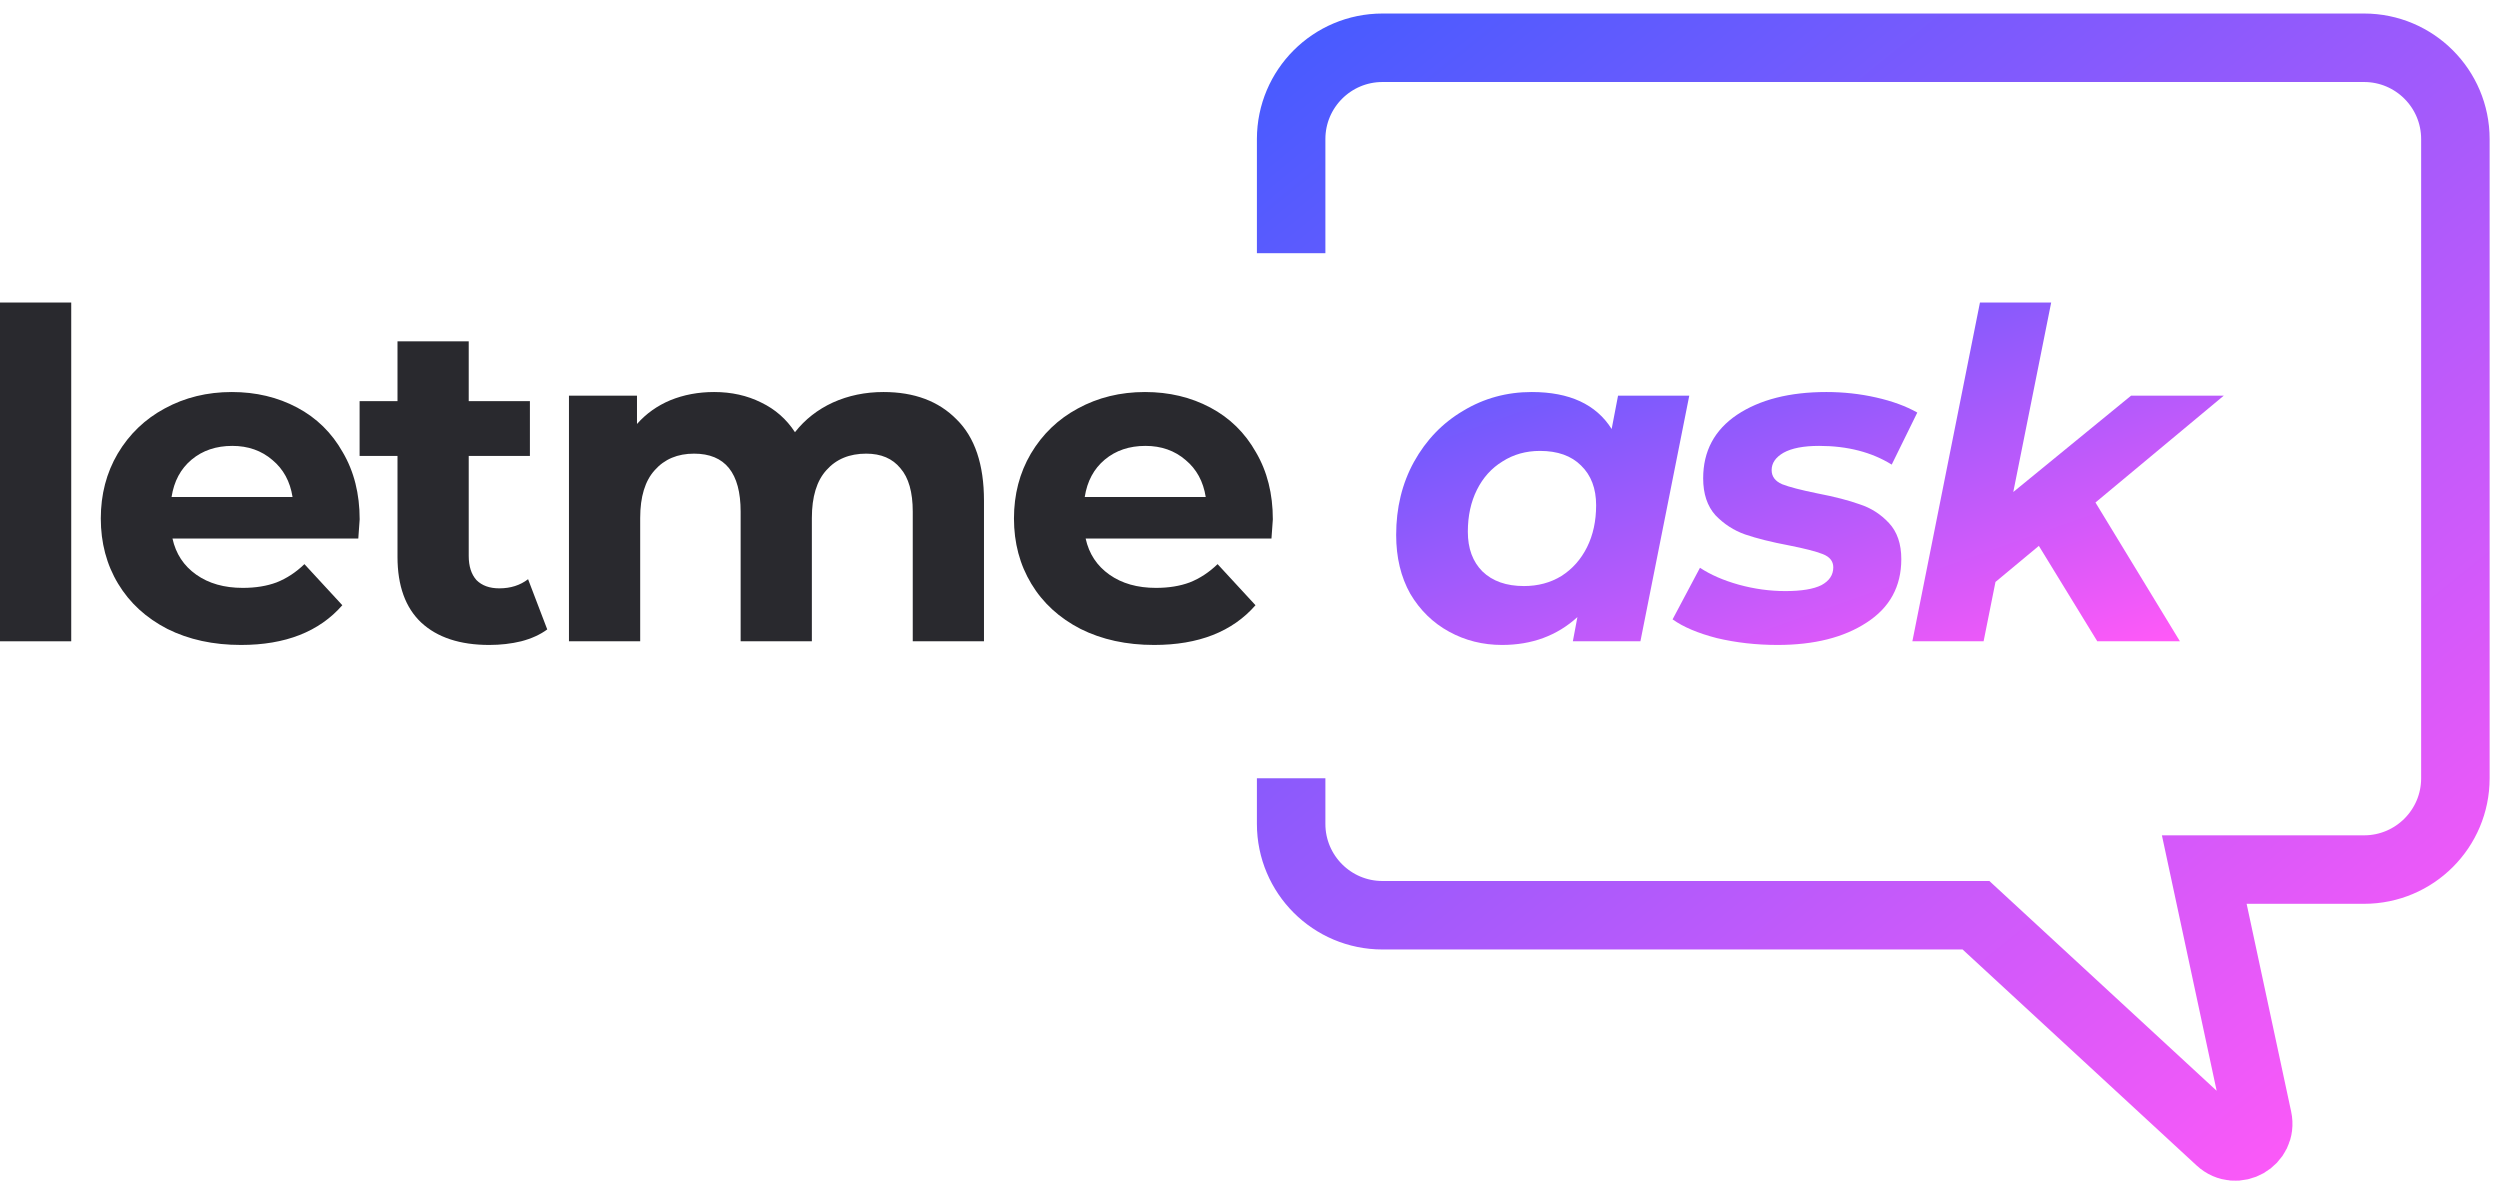
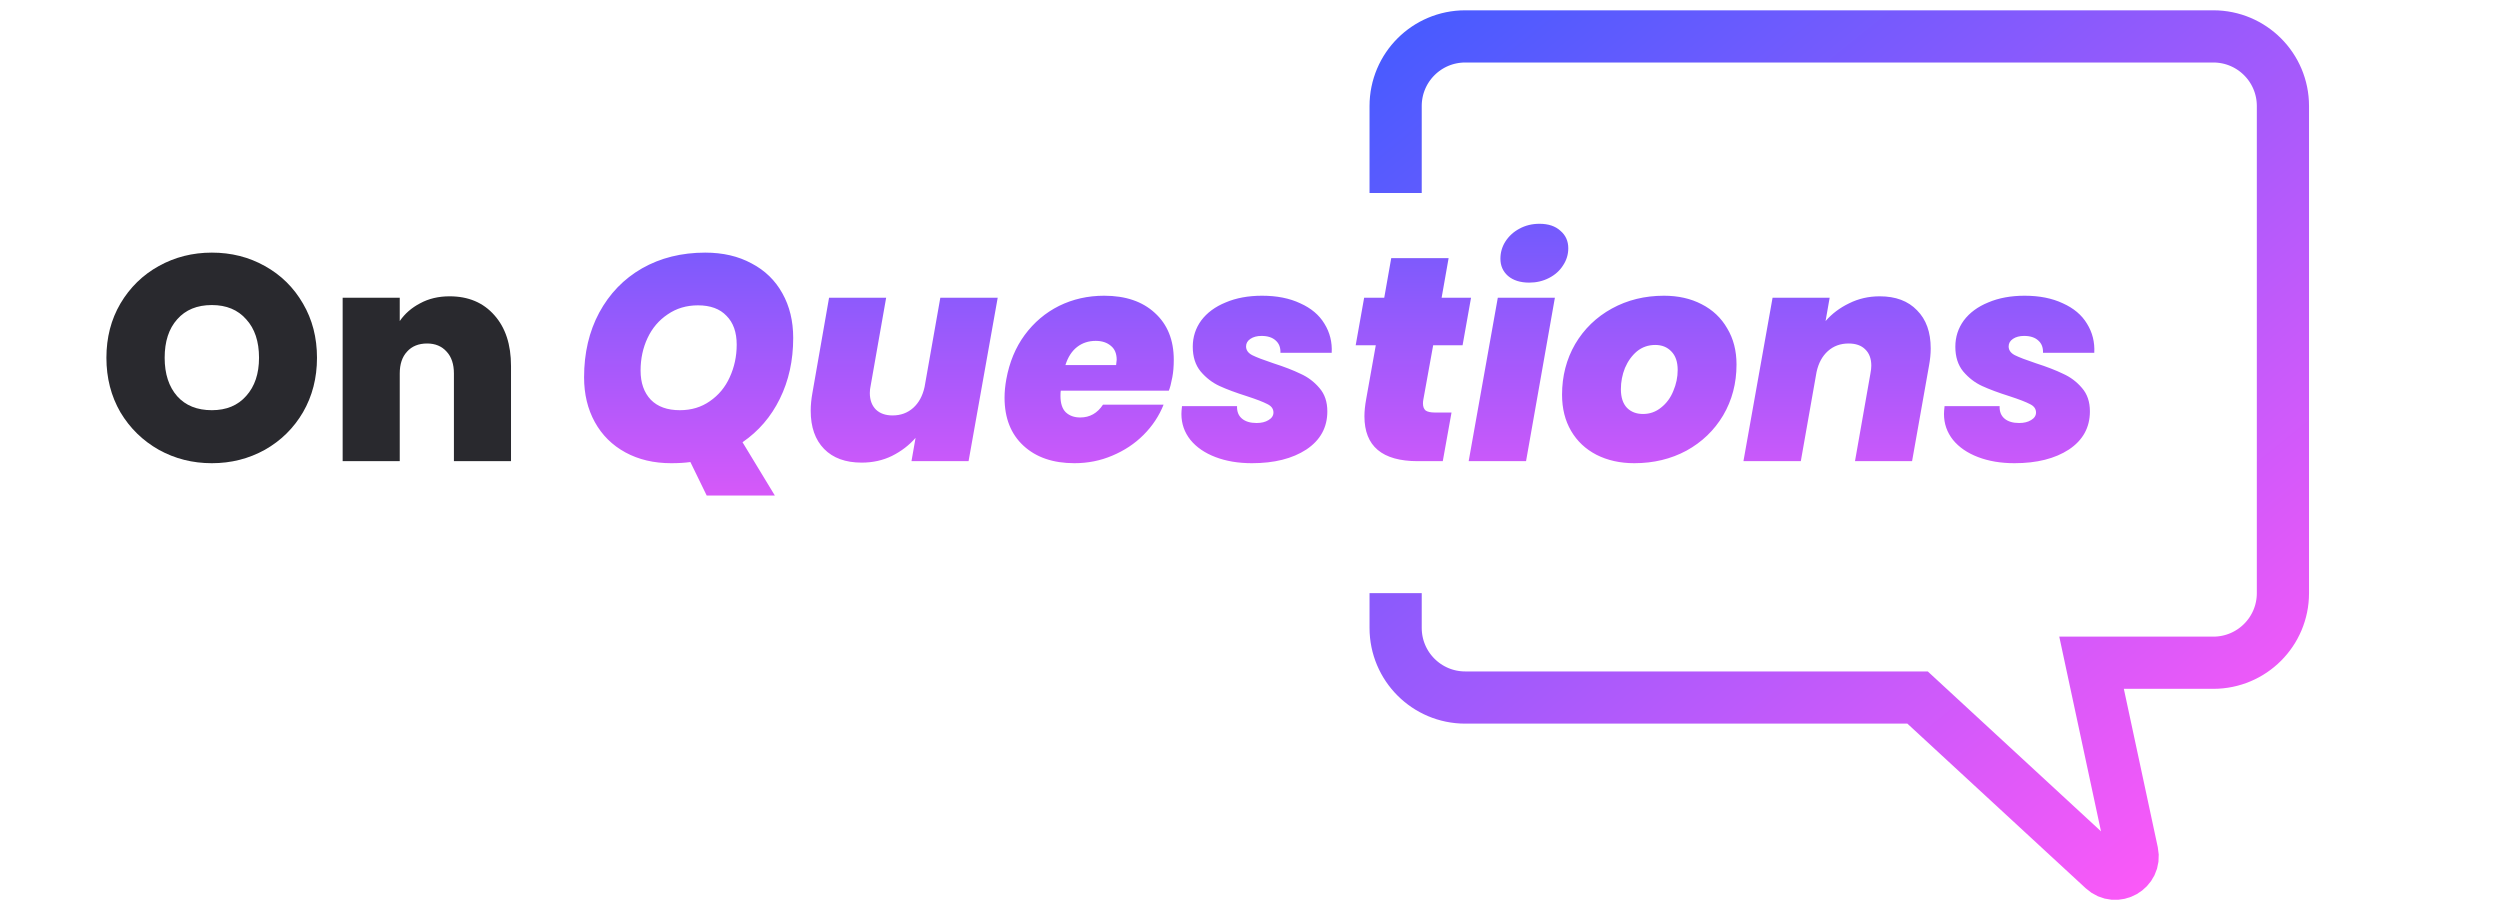
- <svg xmlns="http://www.w3.org/2000/svg" width="157" height="75" viewBox="0 0 157 75" fill="none">
-   <path d="M0 18.999H4.473V40.273H0V18.999Z" fill="#29292E" />
-   <path d="M22.587 32.618C22.587 32.675 22.558 33.077 22.501 33.822H10.832C11.042 34.778 11.539 35.533 12.323 36.087C13.106 36.642 14.081 36.919 15.247 36.919C16.05 36.919 16.757 36.804 17.369 36.575C18 36.326 18.583 35.944 19.118 35.428L21.498 38.008C20.045 39.671 17.923 40.503 15.133 40.503C13.393 40.503 11.854 40.168 10.516 39.499C9.178 38.811 8.146 37.865 7.42 36.661C6.693 35.457 6.33 34.09 6.33 32.561C6.33 31.051 6.684 29.694 7.391 28.489C8.117 27.266 9.102 26.32 10.344 25.651C11.606 24.963 13.011 24.619 14.559 24.619C16.069 24.619 17.436 24.944 18.659 25.593C19.883 26.243 20.838 27.18 21.526 28.403C22.234 29.608 22.587 31.012 22.587 32.618ZM14.588 28.002C13.575 28.002 12.724 28.289 12.036 28.862C11.348 29.436 10.927 30.219 10.774 31.213H18.372C18.22 30.238 17.799 29.464 17.111 28.891C16.423 28.298 15.582 28.002 14.588 28.002Z" fill="#29292E" />
-   <path d="M34.367 39.528C33.928 39.853 33.383 40.102 32.733 40.273C32.102 40.426 31.433 40.503 30.726 40.503C28.891 40.503 27.467 40.035 26.454 39.098C25.46 38.161 24.963 36.785 24.963 34.969V28.633H22.583V25.192H24.963V21.436H29.436V25.192H33.278V28.633H29.436V34.912C29.436 35.562 29.598 36.068 29.923 36.431C30.267 36.776 30.745 36.948 31.357 36.948C32.064 36.948 32.666 36.756 33.163 36.374L34.367 39.528Z" fill="#29292E" />
-   <path d="M55.486 24.619C57.417 24.619 58.946 25.192 60.074 26.339C61.221 27.467 61.794 29.168 61.794 31.443V40.273H57.321V32.131C57.321 30.907 57.063 29.999 56.547 29.407C56.05 28.795 55.333 28.489 54.397 28.489C53.345 28.489 52.514 28.833 51.902 29.522C51.291 30.191 50.985 31.194 50.985 32.532V40.273H46.512V32.131C46.512 29.703 45.537 28.489 43.587 28.489C42.555 28.489 41.733 28.833 41.122 29.522C40.51 30.191 40.204 31.194 40.204 32.532V40.273H35.731V24.848H40.003V26.626C40.577 25.976 41.275 25.479 42.096 25.135C42.938 24.791 43.855 24.619 44.849 24.619C45.938 24.619 46.923 24.838 47.802 25.278C48.681 25.699 49.389 26.32 49.924 27.142C50.555 26.339 51.348 25.718 52.304 25.278C53.279 24.838 54.339 24.619 55.486 24.619Z" fill="#29292E" />
-   <path d="M79.934 32.618C79.934 32.675 79.906 33.077 79.848 33.822H68.179C68.389 34.778 68.886 35.533 69.67 36.087C70.454 36.642 71.428 36.919 72.594 36.919C73.397 36.919 74.104 36.804 74.716 36.575C75.347 36.326 75.93 35.944 76.465 35.428L78.845 38.008C77.392 39.671 75.27 40.503 72.48 40.503C70.74 40.503 69.201 40.168 67.864 39.499C66.525 38.811 65.493 37.865 64.767 36.661C64.041 35.457 63.677 34.09 63.677 32.561C63.677 31.051 64.031 29.694 64.738 28.489C65.465 27.266 66.449 26.32 67.692 25.651C68.953 24.963 70.358 24.619 71.906 24.619C73.416 24.619 74.783 24.944 76.006 25.593C77.23 26.243 78.185 27.18 78.874 28.403C79.581 29.608 79.934 31.012 79.934 32.618ZM71.935 28.002C70.922 28.002 70.071 28.289 69.383 28.862C68.695 29.436 68.275 30.219 68.121 31.213H75.72C75.567 30.238 75.146 29.464 74.458 28.891C73.77 28.298 72.929 28.002 71.935 28.002Z" fill="#29292E" />
-   <path d="M106.086 24.848L103.018 40.273H98.775L99.061 38.754C97.781 39.92 96.204 40.503 94.331 40.503C93.126 40.503 92.018 40.226 91.005 39.671C89.992 39.117 89.179 38.324 88.567 37.292C87.975 36.24 87.679 35.007 87.679 33.593C87.679 31.892 88.051 30.363 88.797 29.006C89.561 27.629 90.594 26.559 91.894 25.794C93.193 25.011 94.627 24.619 96.194 24.619C98.564 24.619 100.237 25.393 101.212 26.941L101.613 24.848H106.086ZM95.707 36.804C96.586 36.804 97.37 36.594 98.058 36.173C98.746 35.734 99.281 35.132 99.664 34.367C100.046 33.602 100.237 32.723 100.237 31.729C100.237 30.678 99.922 29.846 99.291 29.235C98.679 28.623 97.819 28.317 96.71 28.317C95.831 28.317 95.047 28.537 94.359 28.977C93.671 29.397 93.136 29.99 92.754 30.754C92.371 31.519 92.18 32.398 92.18 33.392C92.18 34.444 92.486 35.275 93.098 35.887C93.728 36.498 94.598 36.804 95.707 36.804Z" fill="url(#paint0_linear)" />
-   <path d="M111.632 40.503C110.294 40.503 109.023 40.359 107.819 40.073C106.634 39.767 105.707 39.375 105.038 38.897L106.758 35.657C107.427 36.097 108.239 36.451 109.195 36.718C110.17 36.986 111.145 37.12 112.119 37.12C113.133 37.12 113.888 36.995 114.385 36.747C114.882 36.479 115.13 36.106 115.13 35.629C115.13 35.246 114.91 34.969 114.471 34.797C114.031 34.625 113.324 34.444 112.349 34.252C111.24 34.042 110.323 33.813 109.596 33.564C108.889 33.316 108.268 32.914 107.733 32.36C107.217 31.787 106.959 31.012 106.959 30.038C106.959 28.336 107.666 27.008 109.08 26.052C110.514 25.096 112.387 24.619 114.7 24.619C115.77 24.619 116.812 24.733 117.825 24.963C118.838 25.192 119.698 25.508 120.406 25.909L118.8 29.177C117.538 28.394 116.019 28.002 114.241 28.002C113.266 28.002 112.521 28.145 112.005 28.432C111.508 28.719 111.259 29.082 111.259 29.522C111.259 29.923 111.479 30.219 111.919 30.41C112.358 30.582 113.094 30.774 114.127 30.984C115.216 31.194 116.105 31.424 116.793 31.672C117.5 31.901 118.112 32.293 118.628 32.847C119.144 33.402 119.402 34.157 119.402 35.113C119.402 36.833 118.676 38.161 117.223 39.098C115.79 40.035 113.926 40.503 111.632 40.503Z" fill="url(#paint1_linear)" />
-   <path d="M131.595 31.557L136.899 40.273H131.71L128.04 34.281L125.316 36.546L124.57 40.273H120.097L124.341 18.999H128.814L126.434 30.898L133.831 24.848H139.652L131.595 31.557Z" fill="url(#paint2_linear)" />
-   <path d="M81.084 15.902V8.734C81.084 5.567 83.652 3 86.819 3H148.463C151.63 3 154.198 5.567 154.198 8.734V48.875C154.198 52.042 151.63 54.609 148.463 54.609H138.428L141.782 70.26C142.075 71.628 140.436 72.563 139.408 71.614L124.092 57.477H86.819C83.652 57.477 81.084 54.909 81.084 51.742V48.875" stroke="url(#paint3_linear)" stroke-width="4.301" />
+ <svg xmlns="http://www.w3.org/2000/svg" width="206" height="75" viewBox="0 0 206 75" fill="none">
+   <path d="M65.36 27.848C65.36 29.704 64.992 31.376 64.256 32.864C63.536 34.336 62.512 35.528 61.184 36.44L63.848 40.832H58.232L56.888 38.072C56.44 38.136 55.912 38.168 55.304 38.168C53.88 38.168 52.624 37.872 51.536 37.28C50.448 36.688 49.608 35.856 49.016 34.784C48.424 33.712 48.128 32.48 48.128 31.088C48.128 29.088 48.544 27.312 49.376 25.76C50.224 24.192 51.4 22.976 52.904 22.112C54.424 21.248 56.16 20.816 58.112 20.816C59.568 20.816 60.84 21.112 61.928 21.704C63.032 22.28 63.88 23.104 64.472 24.176C65.064 25.232 65.36 26.456 65.36 27.848ZM52.784 30.536C52.784 31.544 53.064 32.344 53.624 32.936C54.184 33.512 54.984 33.8 56.024 33.8C56.968 33.8 57.792 33.552 58.496 33.056C59.216 32.56 59.76 31.904 60.128 31.088C60.512 30.256 60.704 29.36 60.704 28.4C60.704 27.376 60.424 26.584 59.864 26.024C59.32 25.448 58.536 25.16 57.512 25.16C56.568 25.16 55.736 25.408 55.016 25.904C54.296 26.384 53.744 27.032 53.36 27.848C52.976 28.664 52.784 29.56 52.784 30.536ZM82.21 24.536L79.81 38H75.106L75.442 36.08C74.914 36.688 74.266 37.184 73.498 37.568C72.746 37.936 71.914 38.12 71.002 38.12C69.674 38.12 68.642 37.744 67.906 36.992C67.17 36.24 66.802 35.192 66.802 33.848C66.802 33.384 66.85 32.888 66.946 32.36L68.314 24.536H73.018L71.746 31.76C71.698 31.968 71.674 32.176 71.674 32.384C71.674 32.96 71.842 33.416 72.178 33.752C72.514 34.072 72.97 34.232 73.546 34.232C74.218 34.232 74.786 34.024 75.25 33.608C75.714 33.192 76.026 32.616 76.186 31.88L77.482 24.536H82.21ZM90.983 24.368C92.743 24.368 94.135 24.84 95.159 25.784C96.199 26.728 96.719 28.016 96.719 29.648C96.719 30.192 96.679 30.672 96.599 31.088C96.503 31.6 96.407 31.968 96.311 32.192H87.407C87.391 32.288 87.383 32.432 87.383 32.624C87.383 33.232 87.527 33.68 87.815 33.968C88.119 34.256 88.519 34.4 89.015 34.4C89.799 34.4 90.423 34.048 90.887 33.344H95.879C95.511 34.272 94.959 35.104 94.223 35.84C93.503 36.56 92.647 37.128 91.655 37.544C90.679 37.96 89.639 38.168 88.535 38.168C86.775 38.168 85.375 37.688 84.335 36.728C83.295 35.768 82.775 34.448 82.775 32.768C82.775 32.288 82.823 31.784 82.919 31.256C83.175 29.848 83.679 28.632 84.431 27.608C85.199 26.568 86.143 25.768 87.263 25.208C88.399 24.648 89.639 24.368 90.983 24.368ZM91.967 30.08C91.999 29.856 92.015 29.712 92.015 29.648C92.015 29.136 91.855 28.752 91.535 28.496C91.215 28.224 90.799 28.088 90.287 28.088C89.695 28.088 89.183 28.256 88.751 28.592C88.319 28.928 87.999 29.424 87.791 30.08H91.967ZM103.156 38.168C102.036 38.168 101.036 38 100.156 37.664C99.276 37.328 98.588 36.856 98.092 36.248C97.596 35.624 97.348 34.912 97.348 34.112C97.348 33.968 97.364 33.752 97.396 33.464H101.932C101.916 33.912 102.052 34.256 102.34 34.496C102.628 34.736 103.028 34.856 103.54 34.856C103.94 34.856 104.268 34.776 104.524 34.616C104.796 34.456 104.932 34.248 104.932 33.992C104.932 33.688 104.764 33.456 104.428 33.296C104.092 33.12 103.532 32.904 102.748 32.648C101.836 32.36 101.084 32.08 100.492 31.808C99.9 31.536 99.38 31.136 98.932 30.608C98.5 30.08 98.284 29.4 98.284 28.568C98.284 27.768 98.516 27.048 98.98 26.408C99.46 25.768 100.132 25.272 100.996 24.92C101.86 24.552 102.86 24.368 103.996 24.368C105.212 24.368 106.26 24.576 107.14 24.992C108.036 25.392 108.7 25.952 109.132 26.672C109.58 27.392 109.78 28.192 109.732 29.072H105.508C105.524 28.64 105.396 28.304 105.124 28.064C104.852 27.808 104.46 27.68 103.948 27.68C103.58 27.68 103.276 27.76 103.036 27.92C102.796 28.08 102.676 28.288 102.676 28.544C102.676 28.848 102.844 29.088 103.18 29.264C103.532 29.44 104.116 29.664 104.932 29.936C105.828 30.224 106.572 30.512 107.164 30.8C107.772 31.072 108.292 31.464 108.724 31.976C109.156 32.472 109.372 33.112 109.372 33.896C109.372 35.224 108.796 36.272 107.644 37.04C106.492 37.792 104.996 38.168 103.156 38.168ZM117.277 32.96C117.261 33.04 117.253 33.136 117.253 33.248C117.253 33.504 117.325 33.696 117.469 33.824C117.629 33.936 117.885 33.992 118.237 33.992H119.605L118.885 38H116.821C113.893 38 112.429 36.768 112.429 34.304C112.429 33.888 112.477 33.416 112.573 32.888L113.365 28.448H111.709L112.405 24.536H114.061L114.637 21.272H119.365L118.789 24.536H121.213L120.517 28.448H118.093L117.277 32.96ZM126.01 23.288C125.274 23.288 124.69 23.104 124.258 22.736C123.842 22.368 123.634 21.896 123.634 21.32C123.634 20.808 123.77 20.336 124.042 19.904C124.33 19.456 124.714 19.104 125.194 18.848C125.69 18.576 126.242 18.44 126.85 18.44C127.586 18.44 128.162 18.632 128.578 19.016C129.01 19.384 129.226 19.864 129.226 20.456C129.226 20.968 129.082 21.44 128.794 21.872C128.522 22.304 128.138 22.648 127.642 22.904C127.146 23.16 126.602 23.288 126.01 23.288ZM128.122 24.536L125.746 38H121.018L123.418 24.536H128.122ZM134.665 38.168C133.497 38.168 132.457 37.936 131.545 37.472C130.649 37.008 129.953 36.352 129.457 35.504C128.961 34.656 128.713 33.664 128.713 32.528C128.713 30.992 129.073 29.6 129.793 28.352C130.529 27.104 131.537 26.128 132.817 25.424C134.097 24.72 135.529 24.368 137.113 24.368C138.281 24.368 139.313 24.6 140.209 25.064C141.121 25.528 141.825 26.192 142.321 27.056C142.833 27.904 143.089 28.896 143.089 30.032C143.089 31.584 142.721 32.984 141.985 34.232C141.249 35.464 140.241 36.432 138.961 37.136C137.681 37.824 136.249 38.168 134.665 38.168ZM135.385 34.112C135.945 34.112 136.441 33.936 136.873 33.584C137.321 33.232 137.657 32.776 137.881 32.216C138.121 31.656 138.241 31.08 138.241 30.488C138.241 29.816 138.065 29.304 137.713 28.952C137.377 28.6 136.937 28.424 136.393 28.424C135.817 28.424 135.313 28.6 134.881 28.952C134.465 29.304 134.137 29.76 133.897 30.32C133.673 30.88 133.561 31.464 133.561 32.072C133.561 32.744 133.729 33.256 134.065 33.608C134.401 33.944 134.841 34.112 135.385 34.112ZM154.891 24.416C156.203 24.416 157.227 24.8 157.963 25.568C158.715 26.32 159.091 27.368 159.091 28.712C159.091 29.16 159.043 29.64 158.947 30.152L157.555 38H152.851L154.123 30.776C154.171 30.536 154.195 30.32 154.195 30.128C154.195 29.552 154.027 29.104 153.691 28.784C153.371 28.464 152.915 28.304 152.323 28.304C151.651 28.304 151.083 28.512 150.619 28.928C150.155 29.344 149.843 29.92 149.683 30.656L148.387 38H143.659L146.059 24.536H150.763L150.427 26.456C150.955 25.848 151.603 25.36 152.371 24.992C153.139 24.608 153.979 24.416 154.891 24.416ZM165.992 38.168C164.872 38.168 163.872 38 162.992 37.664C162.112 37.328 161.424 36.856 160.928 36.248C160.432 35.624 160.184 34.912 160.184 34.112C160.184 33.968 160.2 33.752 160.232 33.464H164.768C164.752 33.912 164.888 34.256 165.176 34.496C165.464 34.736 165.864 34.856 166.376 34.856C166.776 34.856 167.104 34.776 167.36 34.616C167.632 34.456 167.768 34.248 167.768 33.992C167.768 33.688 167.6 33.456 167.264 33.296C166.928 33.12 166.368 32.904 165.584 32.648C164.672 32.36 163.92 32.08 163.328 31.808C162.736 31.536 162.216 31.136 161.768 30.608C161.336 30.08 161.12 29.4 161.12 28.568C161.12 27.768 161.352 27.048 161.816 26.408C162.296 25.768 162.968 25.272 163.832 24.92C164.696 24.552 165.696 24.368 166.832 24.368C168.048 24.368 169.096 24.576 169.976 24.992C170.872 25.392 171.536 25.952 171.968 26.672C172.416 27.392 172.616 28.192 172.568 29.072H168.344C168.36 28.64 168.232 28.304 167.96 28.064C167.688 27.808 167.296 27.68 166.784 27.68C166.416 27.68 166.112 27.76 165.872 27.92C165.632 28.08 165.512 28.288 165.512 28.544C165.512 28.848 165.68 29.088 166.016 29.264C166.368 29.44 166.952 29.664 167.768 29.936C168.664 30.224 169.408 30.512 170 30.8C170.608 31.072 171.128 31.464 171.56 31.976C171.992 32.472 172.208 33.112 172.208 33.896C172.208 35.224 171.632 36.272 170.48 37.04C169.328 37.792 167.832 38.168 165.992 38.168Z" fill="url(#paint0_linear_2_29)" />
+   <path d="M115 15.902V8.734C115 5.567 117.567 3 120.734 3H182.379C185.546 3 188.113 5.567 188.113 8.734V48.875C188.113 52.042 185.546 54.609 182.379 54.609H172.344L175.698 70.26C175.991 71.628 174.351 72.563 173.323 71.614L158.008 57.477H120.734C117.567 57.477 115 54.909 115 51.742V48.875" stroke="url(#paint1_linear_2_29)" stroke-width="4.301" />
+   <path d="M17.456 38.168C15.872 38.168 14.416 37.8 13.088 37.064C11.76 36.312 10.704 35.28 9.92 33.968C9.152 32.64 8.768 31.144 8.768 29.48C8.768 27.816 9.152 26.328 9.92 25.016C10.704 23.688 11.76 22.656 13.088 21.92C14.416 21.184 15.872 20.816 17.456 20.816C19.056 20.816 20.512 21.184 21.824 21.92C23.152 22.656 24.2 23.688 24.968 25.016C25.736 26.328 26.12 27.816 26.12 29.48C26.12 31.144 25.736 32.64 24.968 33.968C24.2 35.28 23.152 36.312 21.824 37.064C20.496 37.8 19.04 38.168 17.456 38.168ZM17.456 33.8C18.656 33.8 19.6 33.408 20.288 32.624C20.992 31.84 21.344 30.792 21.344 29.48C21.344 28.136 20.992 27.08 20.288 26.312C19.6 25.528 18.656 25.136 17.456 25.136C16.24 25.136 15.288 25.528 14.6 26.312C13.912 27.08 13.568 28.136 13.568 29.48C13.568 30.808 13.912 31.864 14.6 32.648C15.288 33.416 16.24 33.8 17.456 33.8ZM37.043 24.416C38.595 24.416 39.827 24.936 40.739 25.976C41.651 27 42.107 28.392 42.107 30.152V38H37.403V30.776C37.403 30.008 37.203 29.408 36.803 28.976C36.403 28.528 35.867 28.304 35.195 28.304C34.491 28.304 33.939 28.528 33.539 28.976C33.139 29.408 32.939 30.008 32.939 30.776V38H28.235V24.536H32.939V26.456C33.355 25.848 33.915 25.36 34.619 24.992C35.323 24.608 36.131 24.416 37.043 24.416Z" fill="#29292E" />
  <defs>
-     <linearGradient id="paint0_linear" x1="87.679" y1="18.999" x2="99.758" y2="53.111" gradientUnits="userSpaceOnUse">
-       <stop stop-color="#485BFF" />
-       <stop offset="1" stop-color="#FF59F8" />
+     <linearGradient id="paint0_linear_2_29" x1="110.5" y1="12" x2="110.5" y2="48" gradientUnits="userSpaceOnUse">
+       <stop stop-color="#555AFE" />
+       <stop offset="1" stop-color="#F659F8" />
    </linearGradient>
-     <linearGradient id="paint1_linear" x1="87.679" y1="18.999" x2="99.758" y2="53.111" gradientUnits="userSpaceOnUse">
-       <stop stop-color="#485BFF" />
-       <stop offset="1" stop-color="#FF59F8" />
-     </linearGradient>
-     <linearGradient id="paint2_linear" x1="87.679" y1="18.999" x2="99.758" y2="53.111" gradientUnits="userSpaceOnUse">
-       <stop stop-color="#485BFF" />
-       <stop offset="1" stop-color="#FF59F8" />
-     </linearGradient>
-     <linearGradient id="paint3_linear" x1="81.084" y1="3" x2="141.295" y2="77.547" gradientUnits="userSpaceOnUse">
+     <linearGradient id="paint1_linear_2_29" x1="115" y1="3" x2="175.211" y2="77.547" gradientUnits="userSpaceOnUse">
      <stop stop-color="#485BFF" />
      <stop offset="1" stop-color="#FF59F8" />
    </linearGradient>
  </defs>
</svg>
